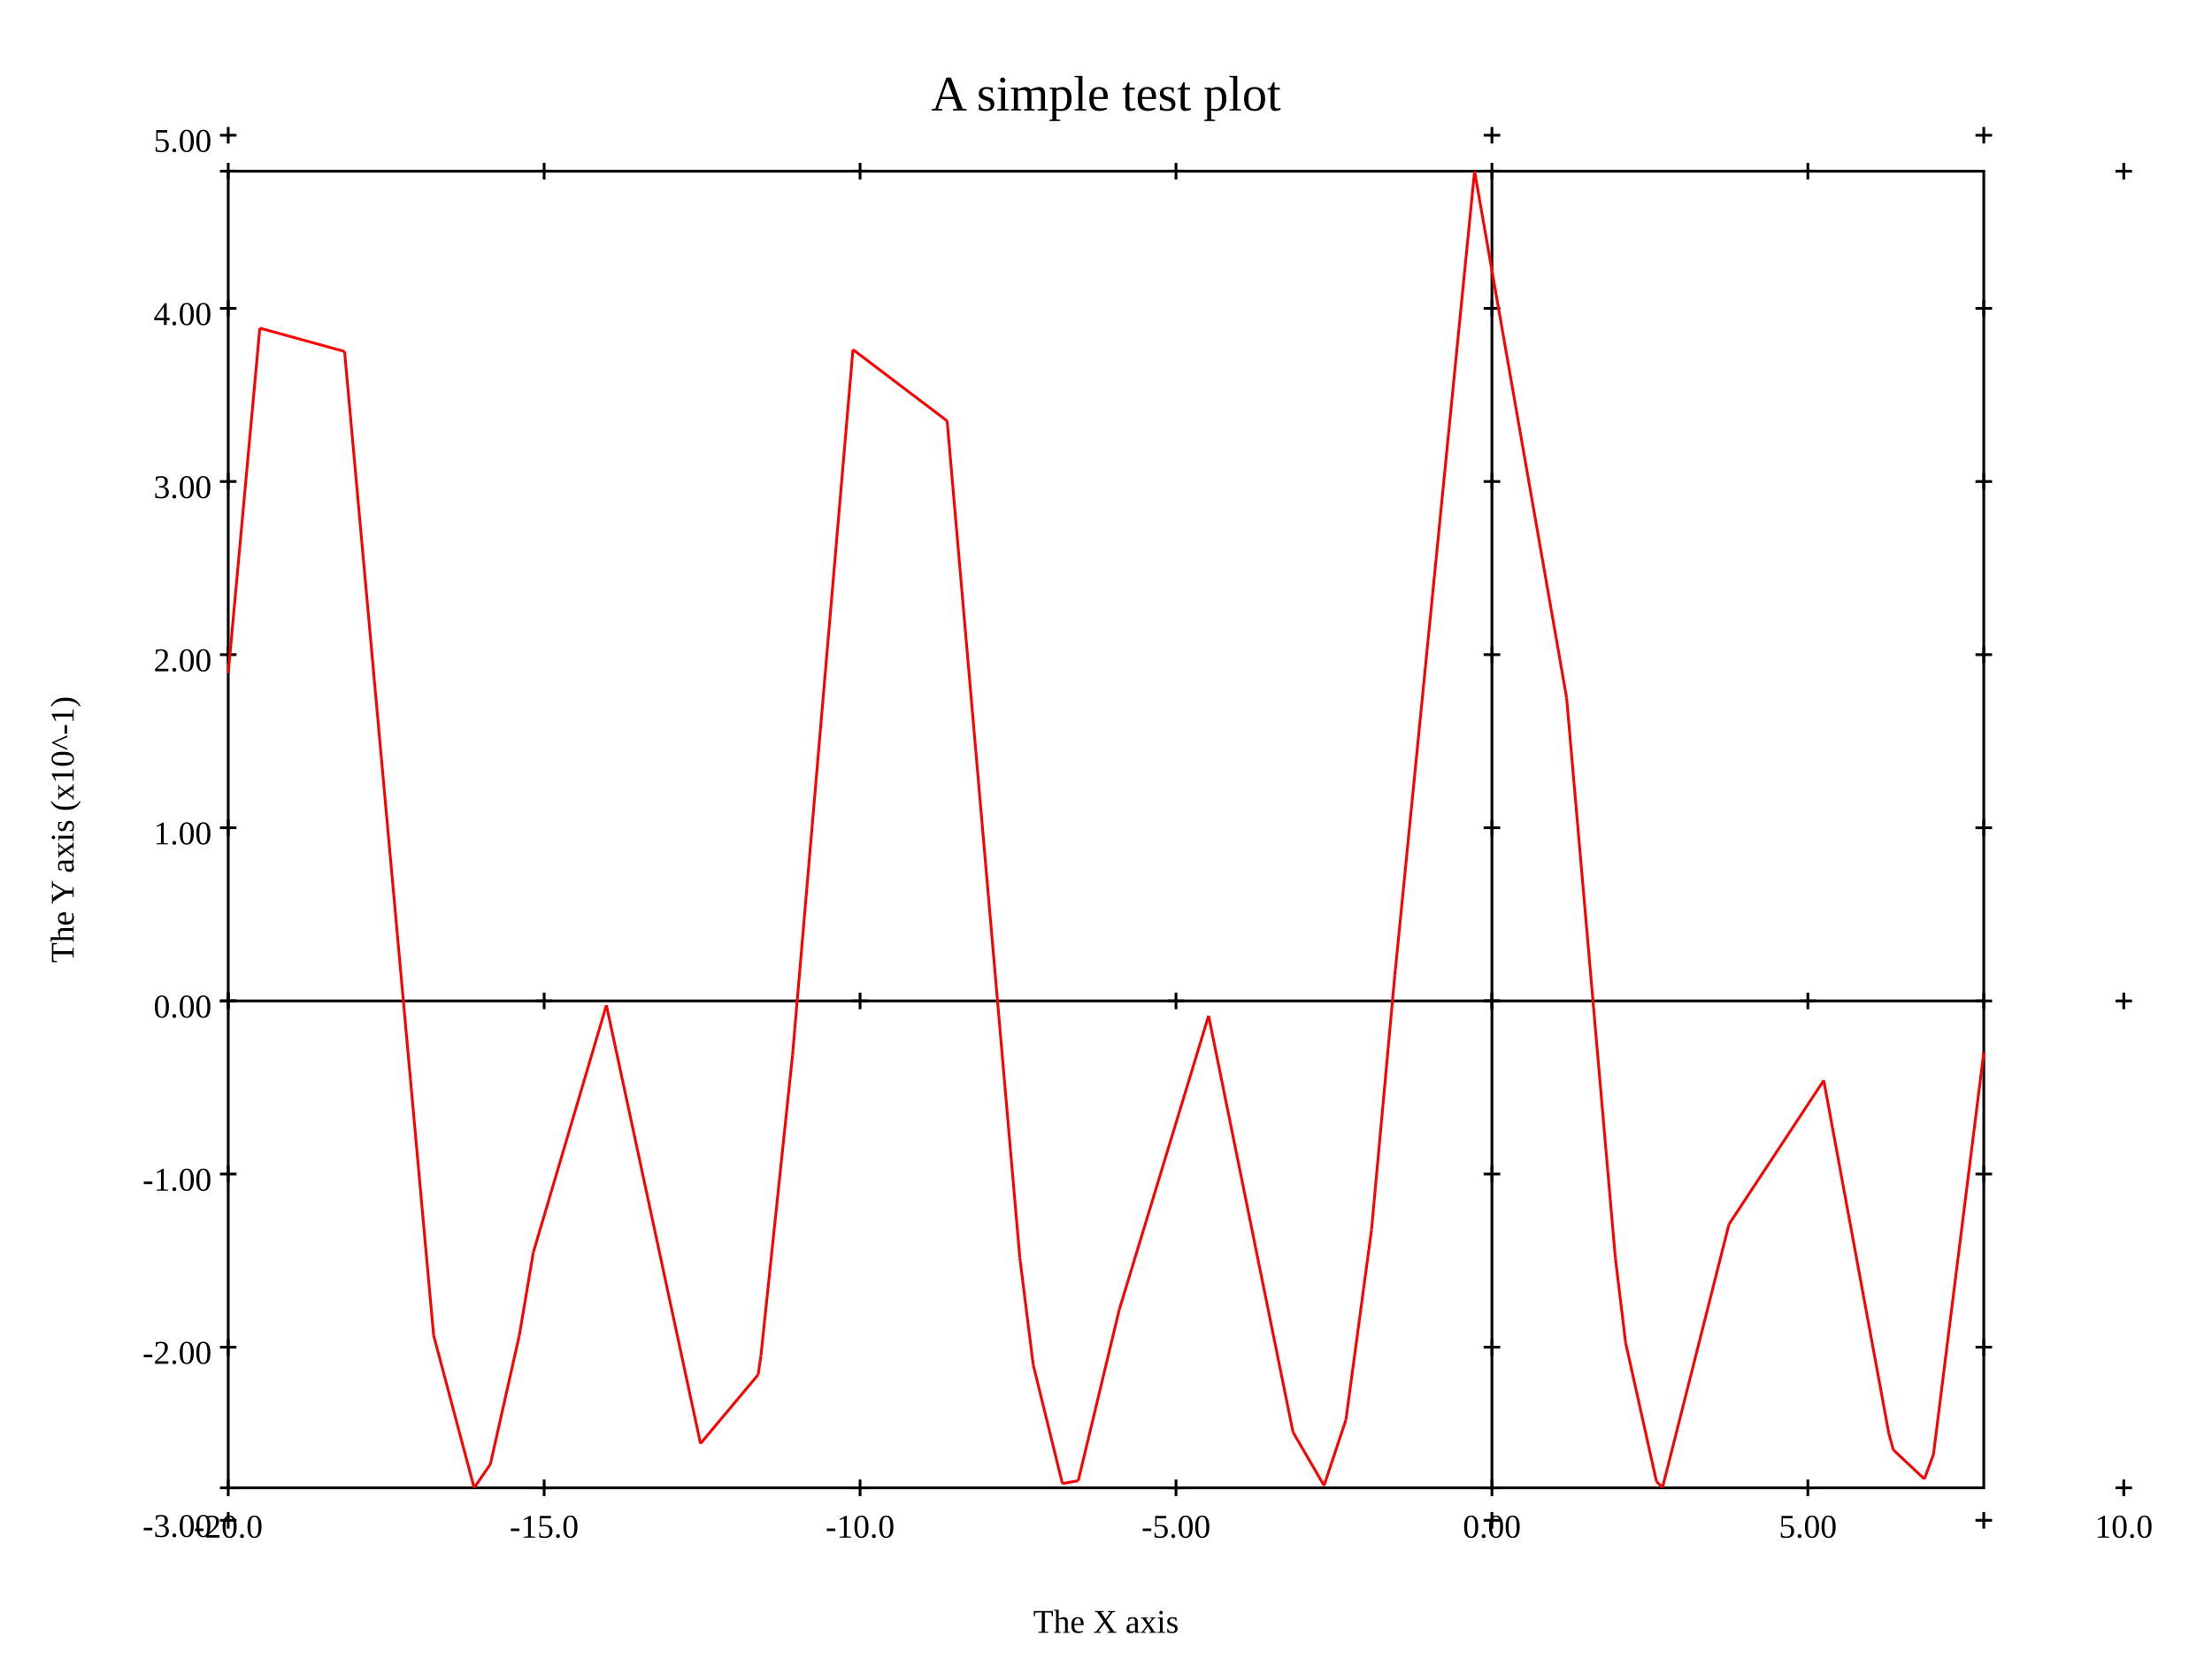
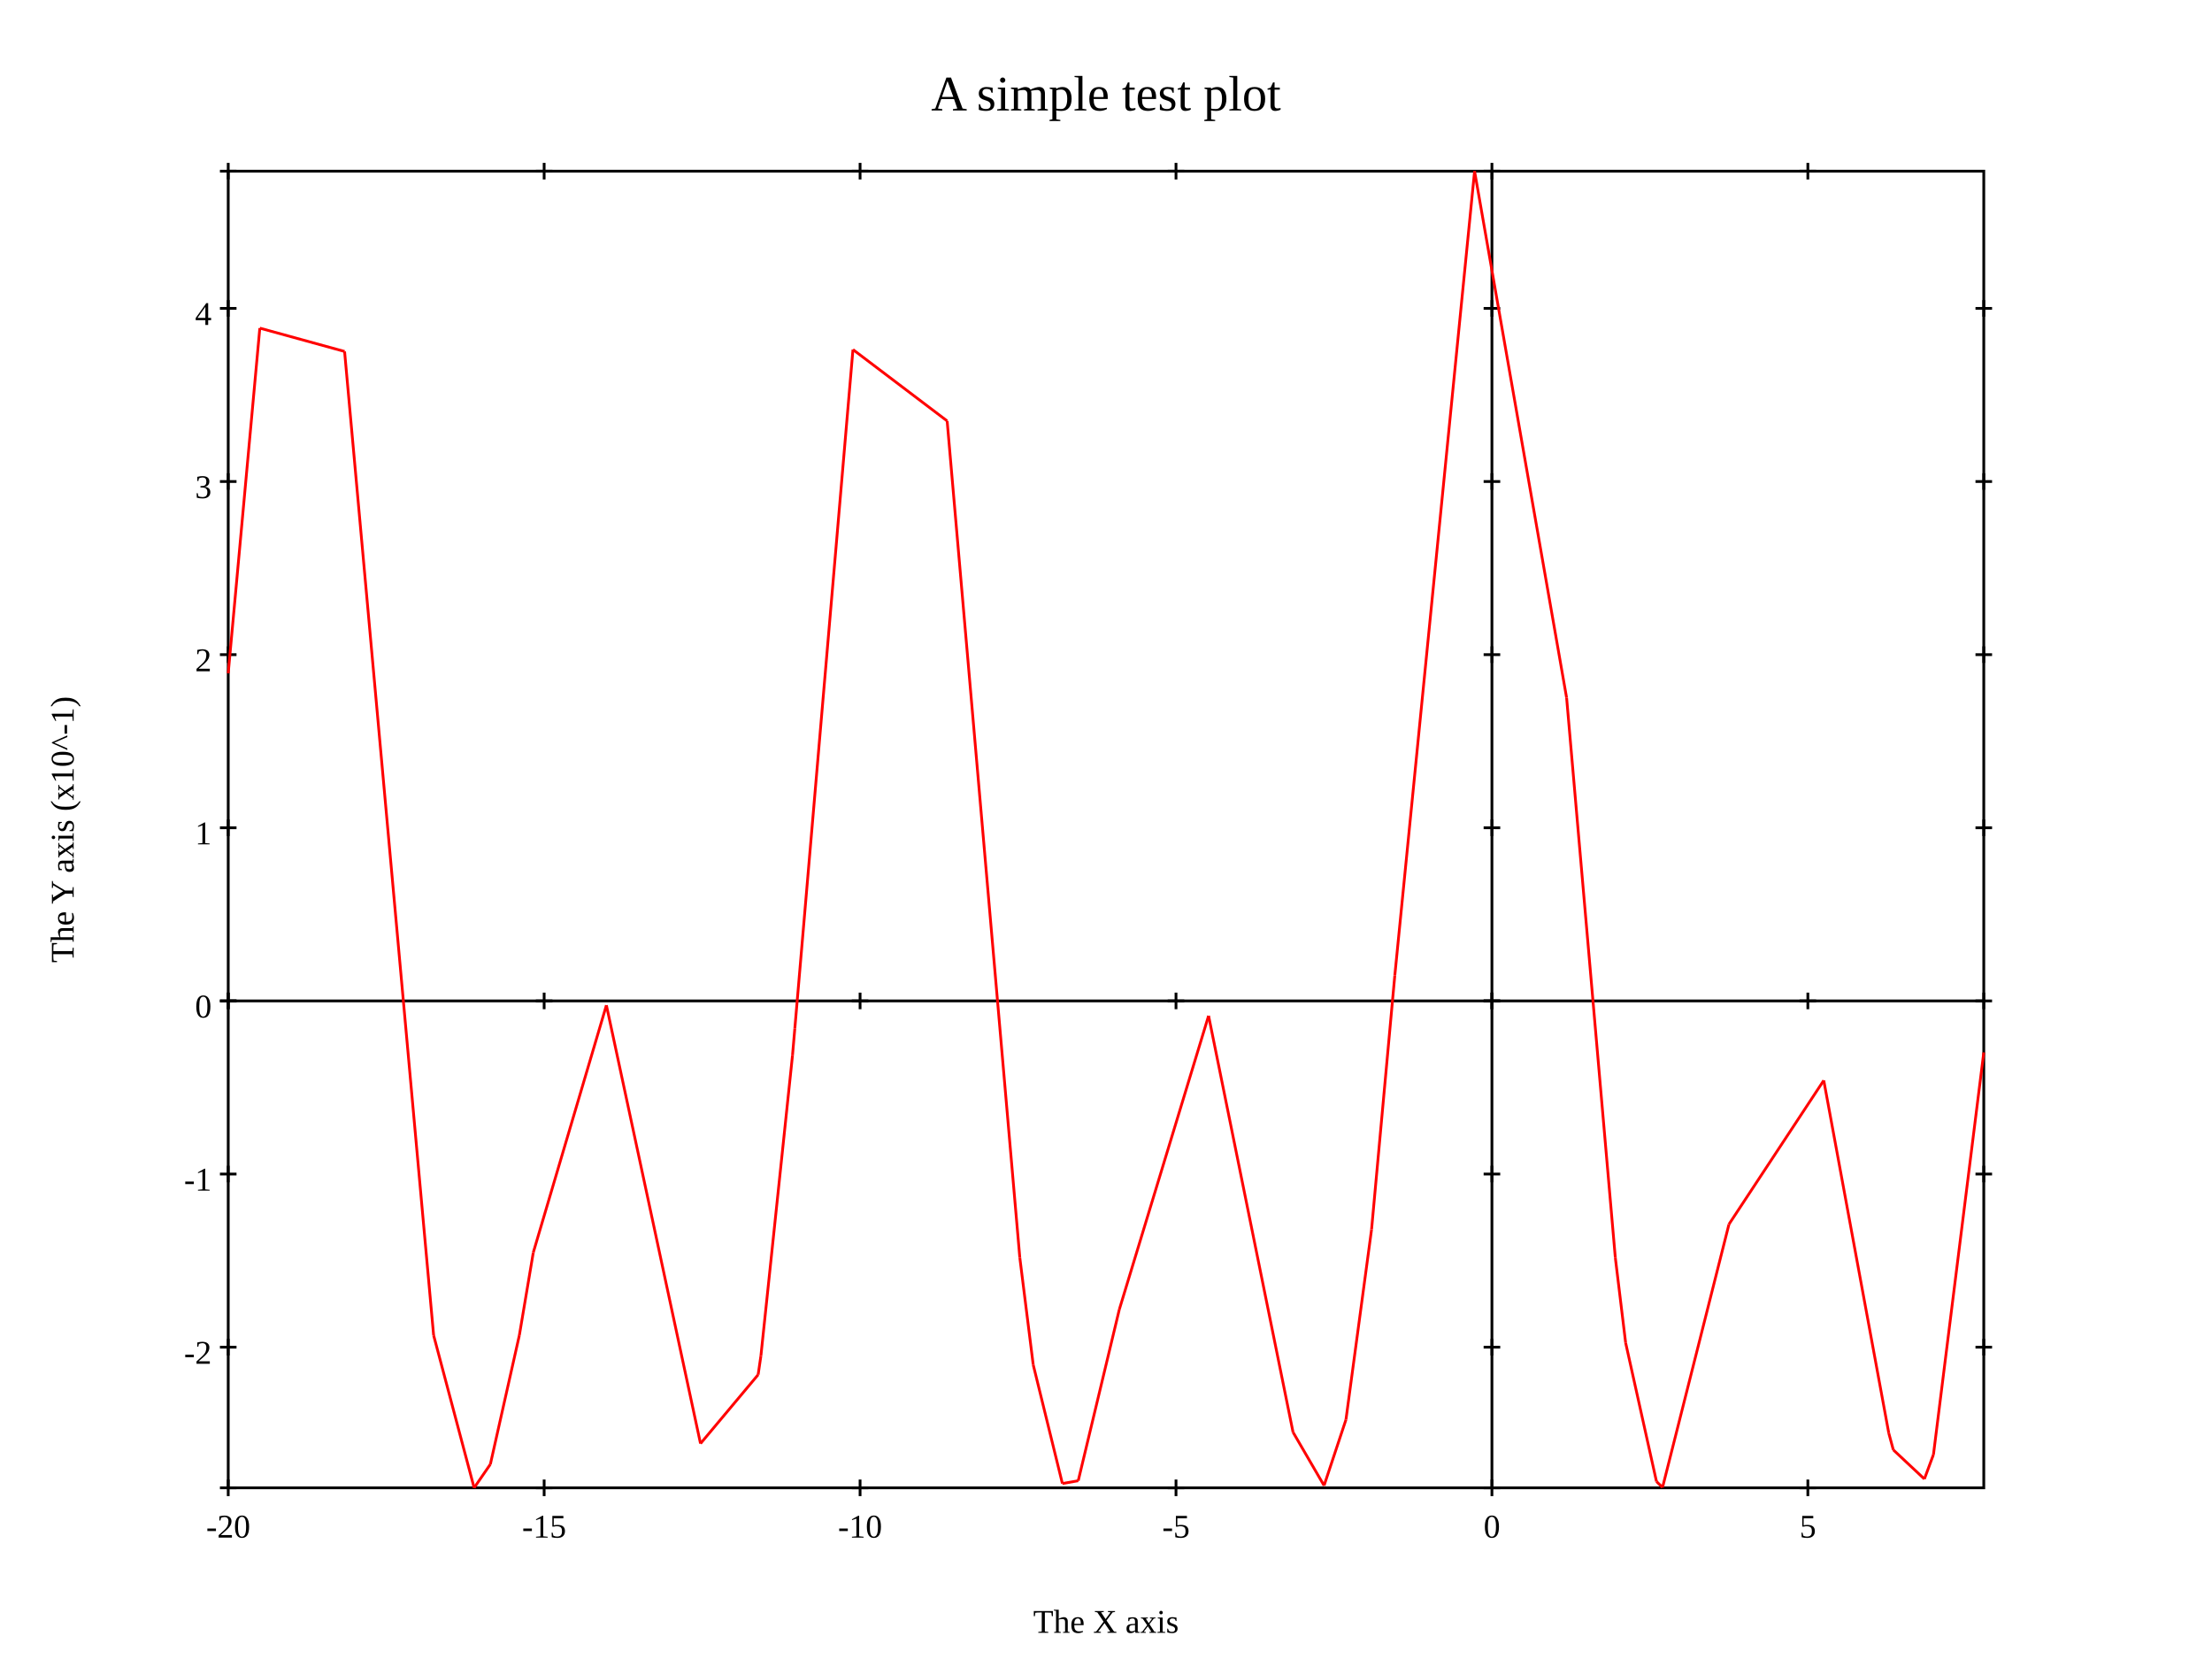
<svg xmlns="http://www.w3.org/2000/svg" xmlns:xlink="http://www.w3.org/1999/xlink" width="800px" height="600px" version="1.1">
  <rect x="0" y="0" width="800" height="600" fill="#ffffff" />
  <defs>
    <g id="dot">
      <line x1="1" y1="1" x2="0" y2="0" />
    </g>
    <g id="cross">
      <line x1="-3" y1="0" x2="3" y2="0" />
      <line x1="0" y1="-3" x2="0" y2="3" />
    </g>
    <g id="square">
      <line x1="-3" y1="-3" x2="-3" y2="3" />
      <line x1="-3" y1="3" x2="3" y2="3" />
      <line x1="3" y1="3" x2="3" y2="-3" />
      <line x1="3" y1="-3" x2="-3" y2="-3" />
    </g>
    <g id="round">
      <ellipse cx="0" cy="0" rx="3" ry="3" fill="none" />
    </g>
    <g id="triangle">
      <line x1="0" y1="-3" x2="-3" y2="3" />
      <line x1="-3" y1="3" x2="3" y2="3" />
      <line x1="0" y1="-3" x2="3" y2="3" />
    </g>
  </defs>
  <polygon fill="none" stroke="#000000" points="82.54,538.095 82.54,61.905 717.46,61.905 717.46,538.095 " />
  <text style="font-size:12;text-align:center;text-anchor:middle;" x="400" y="590.524" fill="#000000">The X axis</text>
  <line x1="82.54" y1="361.994" x2="717.46" y2="361.994" stroke="#000000" />
  <use x="82.54" y="361.994" xlink:href="#cross" stroke="#000000" />
  <use x="82.54" y="61.905" xlink:href="#cross" stroke="#000000" />
  <use x="82.54" y="538.095" xlink:href="#cross" stroke="#000000" />
-   <text style="font-size:12;text-align:center;text-anchor:middle;" x="82.54" y="556.095" fill="#000000">-20.0</text>
+   <text style="font-size:12;text-align:center;text-anchor:middle;" x="82.54" y="556.095" fill="#000000">-20</text>
  <use x="196.799" y="361.994" xlink:href="#cross" stroke="#000000" />
  <use x="196.799" y="61.905" xlink:href="#cross" stroke="#000000" />
  <use x="196.799" y="538.095" xlink:href="#cross" stroke="#000000" />
-   <text style="font-size:12;text-align:center;text-anchor:middle;" x="196.799" y="556.095" fill="#000000">-15.0</text>
+   <text style="font-size:12;text-align:center;text-anchor:middle;" x="196.799" y="556.095" fill="#000000">-15</text>
  <use x="311.058" y="361.994" xlink:href="#cross" stroke="#000000" />
  <use x="311.058" y="61.905" xlink:href="#cross" stroke="#000000" />
  <use x="311.058" y="538.095" xlink:href="#cross" stroke="#000000" />
-   <text style="font-size:12;text-align:center;text-anchor:middle;" x="311.058" y="556.095" fill="#000000">-10.0</text>
+   <text style="font-size:12;text-align:center;text-anchor:middle;" x="311.058" y="556.095" fill="#000000">-10</text>
  <use x="425.317" y="361.994" xlink:href="#cross" stroke="#000000" />
  <use x="425.317" y="61.905" xlink:href="#cross" stroke="#000000" />
  <use x="425.317" y="538.095" xlink:href="#cross" stroke="#000000" />
-   <text style="font-size:12;text-align:center;text-anchor:middle;" x="425.317" y="556.095" fill="#000000">-5.00</text>
+   <text style="font-size:12;text-align:center;text-anchor:middle;" x="425.317" y="556.095" fill="#000000">-5</text>
  <use x="539.576" y="361.994" xlink:href="#cross" stroke="#000000" />
  <use x="539.576" y="61.905" xlink:href="#cross" stroke="#000000" />
  <use x="539.576" y="538.095" xlink:href="#cross" stroke="#000000" />
-   <text style="font-size:12;text-align:center;text-anchor:middle;" x="539.576" y="556.095" fill="#000000">0.00</text>
+   <text style="font-size:12;text-align:center;text-anchor:middle;" x="539.576" y="556.095" fill="#000000">0</text>
  <use x="653.835" y="361.994" xlink:href="#cross" stroke="#000000" />
  <use x="653.835" y="61.905" xlink:href="#cross" stroke="#000000" />
  <use x="653.835" y="538.095" xlink:href="#cross" stroke="#000000" />
-   <text style="font-size:12;text-align:center;text-anchor:middle;" x="653.835" y="556.095" fill="#000000">5.00</text>
-   <use x="768.094" y="361.994" xlink:href="#cross" stroke="#000000" />
-   <use x="768.094" y="61.905" xlink:href="#cross" stroke="#000000" />
-   <use x="768.094" y="538.095" xlink:href="#cross" stroke="#000000" />
-   <text style="font-size:12;text-align:center;text-anchor:middle;" x="768.094" y="556.095" fill="#000000">10.0</text>
+   <text style="font-size:12;text-align:center;text-anchor:middle;" x="653.835" y="556.095" fill="#000000">5</text>
  <text style="font-size:12;text-align:center;text-anchor:middle;" x="20.635" y="306" transform="rotate(-90,20.635,300)" fill="#000000">The Y axis (x10^-1)</text>
  <line x1="539.576" y1="538.095" x2="539.576" y2="61.905" stroke="#000000" />
-   <use x="539.576" y="549.841" xlink:href="#cross" stroke="#000000" />
-   <use x="717.46" y="549.841" xlink:href="#cross" stroke="#000000" />
-   <use x="82.54" y="549.841" xlink:href="#cross" stroke="#000000" />
-   <text style="font-size:12;text-align:right;text-anchor:end;" x="76.54" y="555.841" fill="#000000">-3.00</text>
  <use x="539.576" y="487.225" xlink:href="#cross" stroke="#000000" />
  <use x="717.46" y="487.225" xlink:href="#cross" stroke="#000000" />
  <use x="82.54" y="487.225" xlink:href="#cross" stroke="#000000" />
-   <text style="font-size:12;text-align:right;text-anchor:end;" x="76.54" y="493.225" fill="#000000">-2.00</text>
+   <text style="font-size:12;text-align:right;text-anchor:end;" x="76.54" y="493.225" fill="#000000">-2</text>
  <use x="539.576" y="424.609" xlink:href="#cross" stroke="#000000" />
  <use x="717.46" y="424.609" xlink:href="#cross" stroke="#000000" />
  <use x="82.54" y="424.609" xlink:href="#cross" stroke="#000000" />
-   <text style="font-size:12;text-align:right;text-anchor:end;" x="76.54" y="430.609" fill="#000000">-1.00</text>
+   <text style="font-size:12;text-align:right;text-anchor:end;" x="76.54" y="430.609" fill="#000000">-1</text>
  <use x="539.576" y="361.994" xlink:href="#cross" stroke="#000000" />
  <use x="717.46" y="361.994" xlink:href="#cross" stroke="#000000" />
  <use x="82.54" y="361.994" xlink:href="#cross" stroke="#000000" />
-   <text style="font-size:12;text-align:right;text-anchor:end;" x="76.54" y="367.994" fill="#000000">0.00</text>
+   <text style="font-size:12;text-align:right;text-anchor:end;" x="76.54" y="367.994" fill="#000000">0</text>
  <use x="539.576" y="299.378" xlink:href="#cross" stroke="#000000" />
  <use x="717.46" y="299.378" xlink:href="#cross" stroke="#000000" />
  <use x="82.54" y="299.378" xlink:href="#cross" stroke="#000000" />
-   <text style="font-size:12;text-align:right;text-anchor:end;" x="76.54" y="305.378" fill="#000000">1.00</text>
+   <text style="font-size:12;text-align:right;text-anchor:end;" x="76.54" y="305.378" fill="#000000">1</text>
  <use x="539.576" y="236.762" xlink:href="#cross" stroke="#000000" />
  <use x="717.46" y="236.762" xlink:href="#cross" stroke="#000000" />
  <use x="82.54" y="236.762" xlink:href="#cross" stroke="#000000" />
-   <text style="font-size:12;text-align:right;text-anchor:end;" x="76.54" y="242.762" fill="#000000">2.00</text>
+   <text style="font-size:12;text-align:right;text-anchor:end;" x="76.54" y="242.762" fill="#000000">2</text>
  <use x="539.576" y="174.147" xlink:href="#cross" stroke="#000000" />
  <use x="717.46" y="174.147" xlink:href="#cross" stroke="#000000" />
  <use x="82.54" y="174.147" xlink:href="#cross" stroke="#000000" />
-   <text style="font-size:12;text-align:right;text-anchor:end;" x="76.54" y="180.147" fill="#000000">3.00</text>
+   <text style="font-size:12;text-align:right;text-anchor:end;" x="76.54" y="180.147" fill="#000000">3</text>
  <use x="539.576" y="111.531" xlink:href="#cross" stroke="#000000" />
  <use x="717.46" y="111.531" xlink:href="#cross" stroke="#000000" />
  <use x="82.54" y="111.531" xlink:href="#cross" stroke="#000000" />
-   <text style="font-size:12;text-align:right;text-anchor:end;" x="76.54" y="117.531" fill="#000000">4.00</text>
-   <use x="539.576" y="48.916" xlink:href="#cross" stroke="#000000" />
-   <use x="717.46" y="48.916" xlink:href="#cross" stroke="#000000" />
-   <use x="82.54" y="48.916" xlink:href="#cross" stroke="#000000" />
-   <text style="font-size:12;text-align:right;text-anchor:end;" x="76.54" y="54.916" fill="#000000">5.00</text>
+   <text style="font-size:12;text-align:right;text-anchor:end;" x="76.54" y="117.531" fill="#000000">4</text>
  <text style="font-size:18;text-align:center;text-anchor:middle;" x="400" y="39.952" fill="#000000">A simple test plot</text>
  <line x1="82.54" y1="243.512" x2="93.966" y2="118.675" stroke="#ff0000" />
  <line x1="93.966" y1="118.675" x2="124.621" y2="127.11" stroke="#ff0000" />
  <line x1="124.621" y1="127.11" x2="156.826" y2="482.938" stroke="#ff0000" />
  <line x1="156.826" y1="482.938" x2="171.476" y2="538.095" stroke="#ff0000" />
  <line x1="171.476" y1="538.095" x2="177.345" y2="529.568" stroke="#ff0000" />
  <line x1="177.345" y1="529.568" x2="187.832" y2="482.917" stroke="#ff0000" />
  <line x1="187.832" y1="482.917" x2="192.873" y2="452.987" stroke="#ff0000" />
  <line x1="192.873" y1="452.987" x2="219.312" y2="363.552" stroke="#ff0000" />
  <line x1="219.312" y1="363.552" x2="253.347" y2="522.082" stroke="#ff0000" />
  <line x1="253.347" y1="522.082" x2="274.19" y2="497.181" stroke="#ff0000" />
  <line x1="274.19" y1="497.181" x2="275.196" y2="490.326" stroke="#ff0000" />
  <line x1="275.196" y1="490.326" x2="286.622" y2="381.683" stroke="#ff0000" />
  <line x1="286.622" y1="381.683" x2="287.458" y2="371.999" stroke="#ff0000" />
  <line x1="287.458" y1="371.999" x2="308.485" y2="126.427" stroke="#ff0000" />
  <line x1="308.485" y1="126.427" x2="342.548" y2="152.241" stroke="#ff0000" />
  <line x1="342.548" y1="152.241" x2="368.834" y2="454.898" stroke="#ff0000" />
  <line x1="368.834" y1="454.898" x2="373.681" y2="493.604" stroke="#ff0000" />
  <line x1="373.681" y1="493.604" x2="384.225" y2="536.535" stroke="#ff0000" />
  <line x1="384.225" y1="536.535" x2="389.96" y2="535.529" stroke="#ff0000" />
  <line x1="389.96" y1="535.529" x2="404.811" y2="473.606" stroke="#ff0000" />
  <line x1="404.811" y1="473.606" x2="437.1" y2="367.367" stroke="#ff0000" />
  <line x1="437.1" y1="367.367" x2="467.645" y2="517.975" stroke="#ff0000" />
  <line x1="467.645" y1="517.975" x2="478.868" y2="537.284" stroke="#ff0000" />
  <line x1="478.868" y1="537.284" x2="486.78" y2="513.458" stroke="#ff0000" />
  <line x1="486.78" y1="513.458" x2="496.048" y2="444.623" stroke="#ff0000" />
  <line x1="496.048" y1="444.623" x2="504.45" y2="352.81" stroke="#ff0000" />
  <line x1="504.45" y1="352.81" x2="533.301" y2="61.905" stroke="#ff0000" />
  <line x1="533.301" y1="61.905" x2="566.582" y2="252.35" stroke="#ff0000" />
  <line x1="566.582" y1="252.35" x2="584.199" y2="454.819" stroke="#ff0000" />
  <line x1="584.199" y1="454.819" x2="587.938" y2="485.671" stroke="#ff0000" />
  <line x1="587.938" y1="485.671" x2="599.091" y2="535.822" stroke="#ff0000" />
  <line x1="599.091" y1="535.822" x2="601.283" y2="537.941" stroke="#ff0000" />
  <line x1="601.283" y1="537.941" x2="625.31" y2="442.758" stroke="#ff0000" />
  <line x1="625.31" y1="442.758" x2="659.586" y2="390.739" stroke="#ff0000" />
  <line x1="659.586" y1="390.739" x2="683.103" y2="518.313" stroke="#ff0000" />
  <line x1="683.103" y1="518.313" x2="684.744" y2="524.37" stroke="#ff0000" />
  <line x1="684.744" y1="524.37" x2="695.982" y2="534.902" stroke="#ff0000" />
  <line x1="695.982" y1="534.902" x2="699.262" y2="526.045" stroke="#ff0000" />
  <line x1="699.262" y1="526.045" x2="717.46" y2="380.625" stroke="#ff0000" />
</svg>
